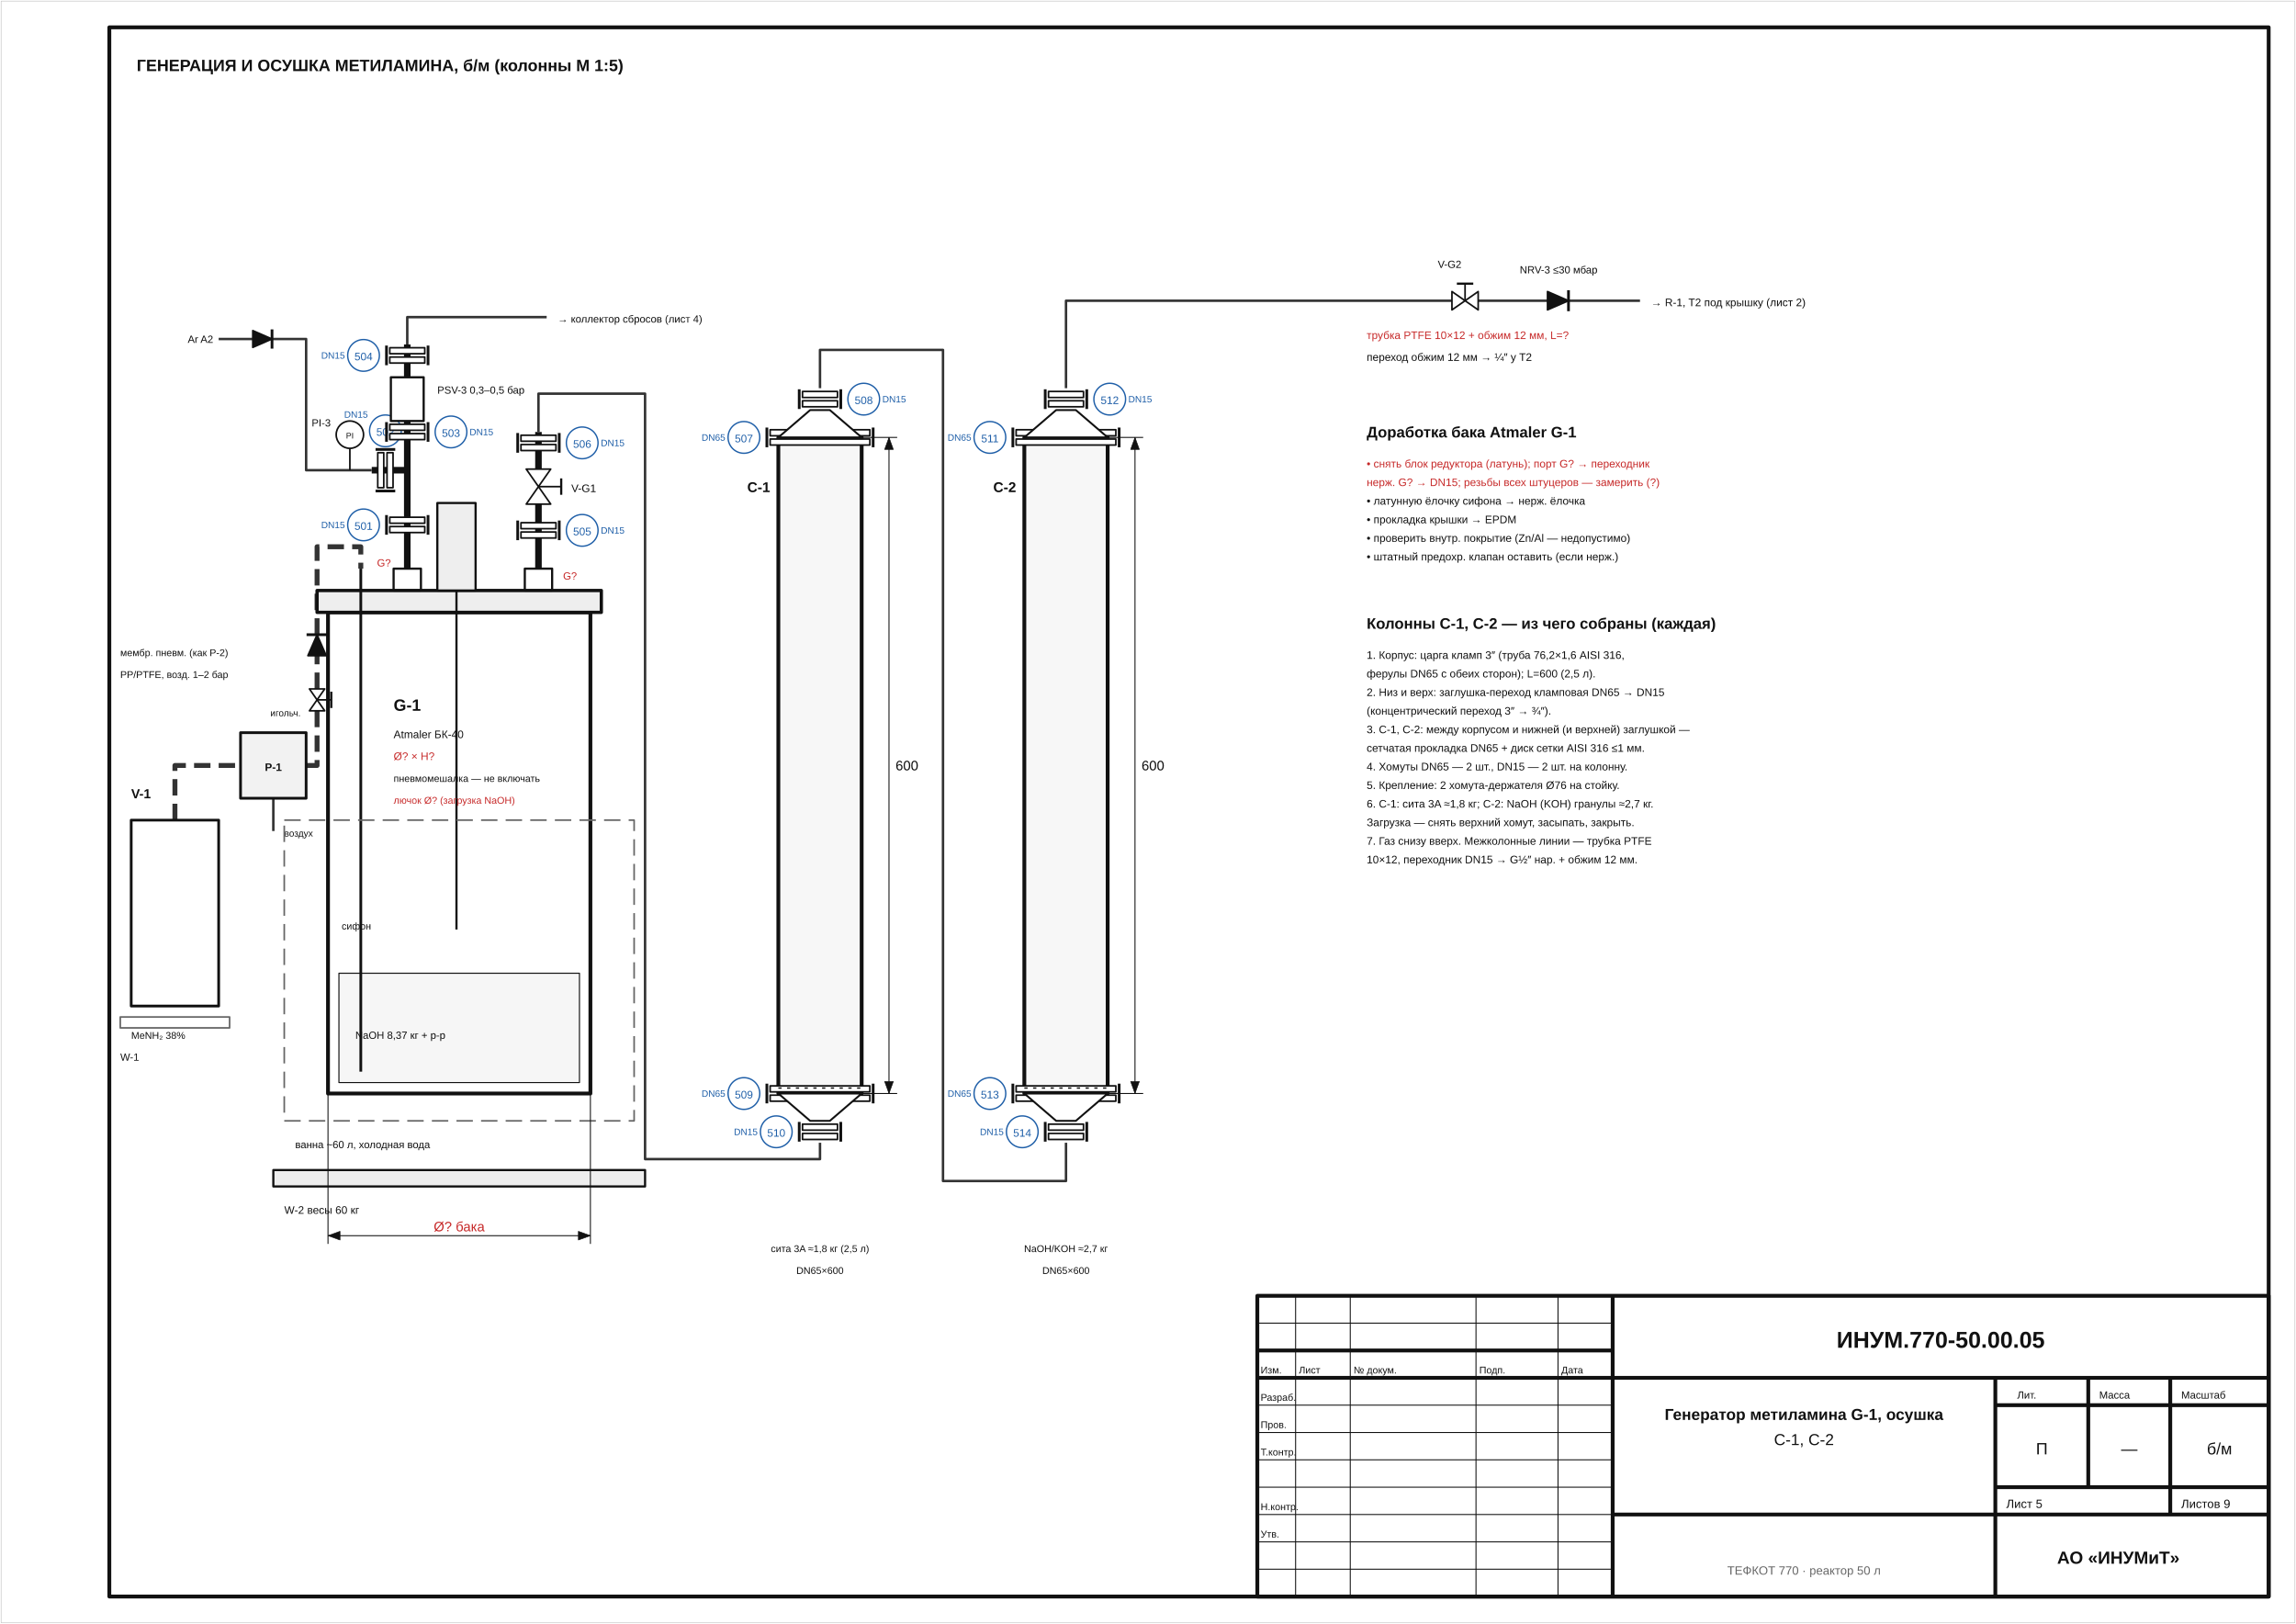
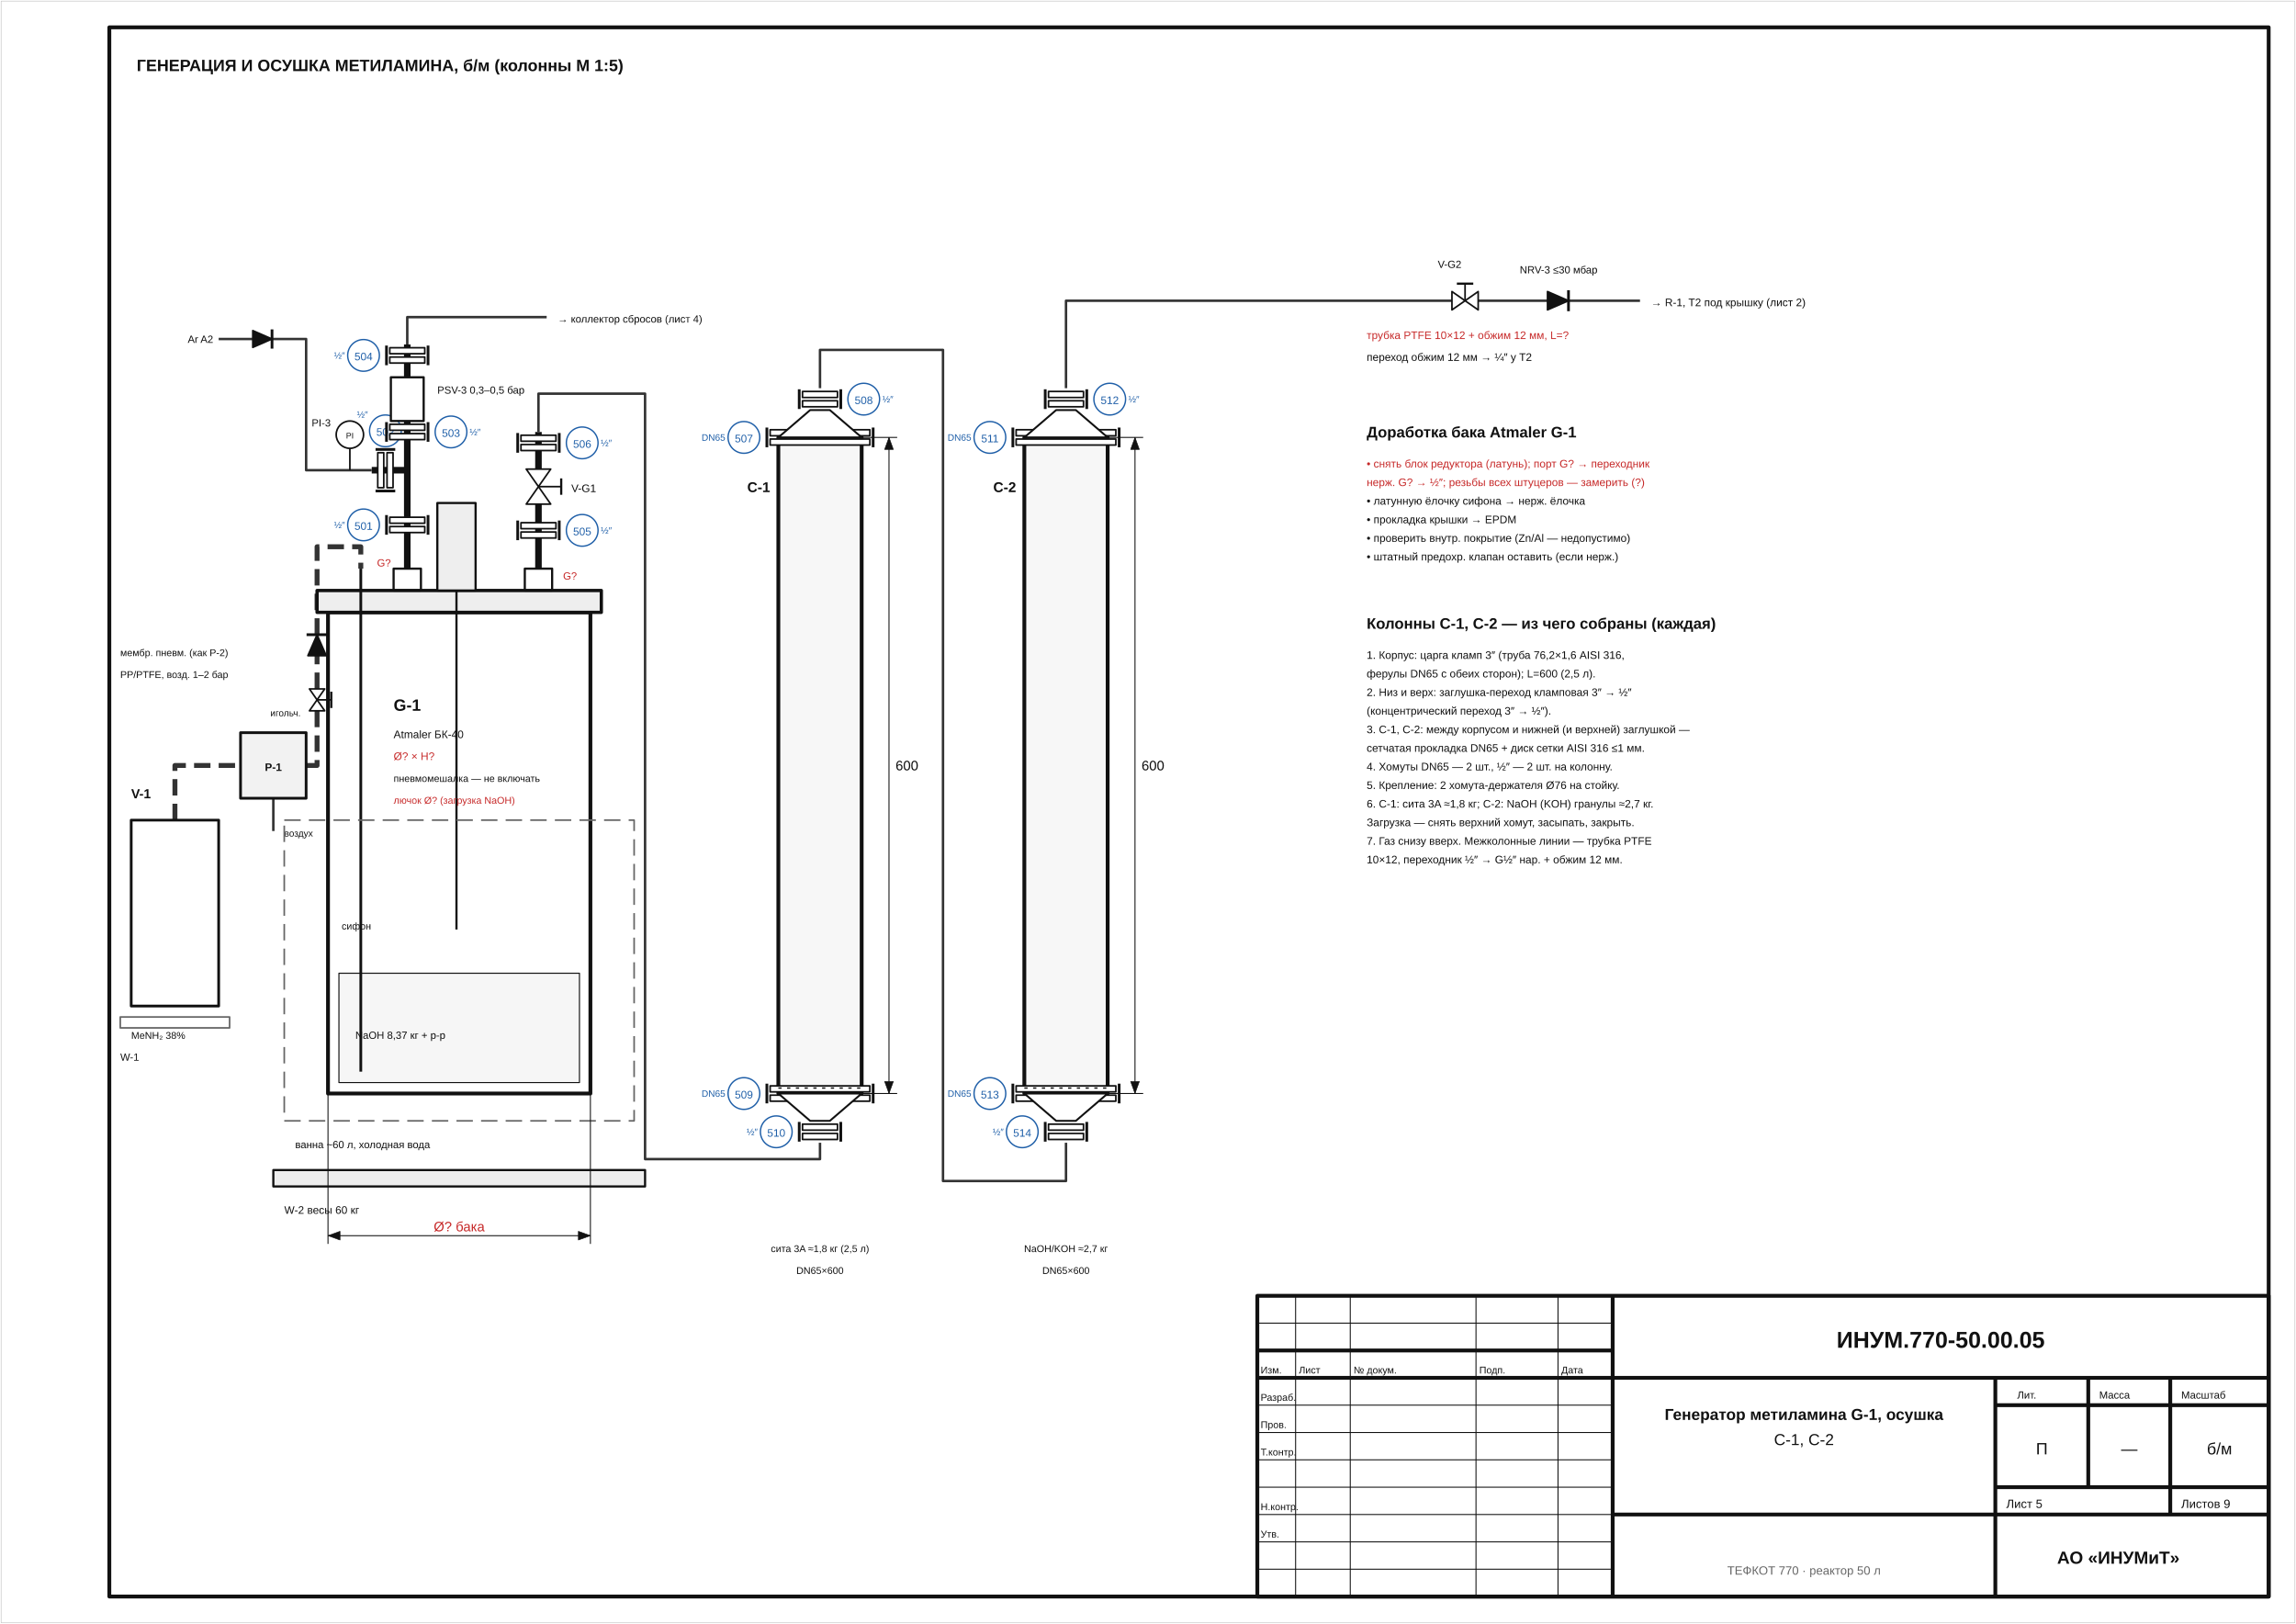
<svg xmlns="http://www.w3.org/2000/svg" viewBox="0 0 420.0 297.0" width="420.0mm" height="297.0mm" font-family="Arial, 'Liberation Sans', sans-serif">
  <rect width="100%" height="100%" fill="#fff" />
  <path d="M230.00,247.00 L295.00,247.00" fill="none" stroke="#111111" stroke-width="0.7" stroke-linejoin="round" />
  <path d="M230.00,252.00 L295.00,252.00" fill="none" stroke="#111111" stroke-width="0.7" stroke-linejoin="round" />
  <path d="M295.00,237.00 L295.00,292.00" fill="none" stroke="#111111" stroke-width="0.7" stroke-linejoin="round" />
  <path d="M295.00,252.00 L415.00,252.00" fill="none" stroke="#111111" stroke-width="0.7" stroke-linejoin="round" />
  <path d="M365.00,252.00 L365.00,292.00" fill="none" stroke="#111111" stroke-width="0.7" stroke-linejoin="round" />
  <path d="M295.00,277.00 L415.00,277.00" fill="none" stroke="#111111" stroke-width="0.7" stroke-linejoin="round" />
  <path d="M365.00,257.00 L415.00,257.00" fill="none" stroke="#111111" stroke-width="0.7" stroke-linejoin="round" />
  <path d="M365.00,272.00 L415.00,272.00" fill="none" stroke="#111111" stroke-width="0.7" stroke-linejoin="round" />
  <path d="M382.00,252.00 L382.00,272.00" fill="none" stroke="#111111" stroke-width="0.7" stroke-linejoin="round" />
  <path d="M397.00,252.00 L397.00,272.00" fill="none" stroke="#111111" stroke-width="0.7" stroke-linejoin="round" />
  <path d="M397.00,272.00 L397.00,277.00" fill="none" stroke="#111111" stroke-width="0.7" stroke-linejoin="round" />
  <path d="M32.00,150.00 L32.00,140.00 L44.00,140.00" fill="none" stroke="#333333" stroke-width="0.9" stroke-dasharray="3 1.5" stroke-linejoin="round" />
  <path d="M50.00,146.00 L50.00,152.00" fill="none" stroke="#333333" stroke-width="0.45" stroke-linejoin="round" />
  <path d="M56.00,140.00 L58.00,140.00 L58.00,130.00" fill="none" stroke="#333333" stroke-width="0.9" stroke-dasharray="3 1.5" stroke-linejoin="round" />
  <path d="M58.00,126.00 L58.00,119.92" fill="none" stroke="#333333" stroke-width="0.9" stroke-dasharray="3 1.5" stroke-linejoin="round" />
  <path d="M58.00,116.08 L58.00,100.00 L66.00,100.00 L66.00,104.00" fill="none" stroke="#333333" stroke-width="0.9" stroke-dasharray="3 1.5" stroke-linejoin="round" />
  <path d="M74.50,104.00 L74.50,69.00" fill="none" stroke="#111111" stroke-width="1.2" stroke-linejoin="round" />
  <path d="M74.50,86.00 L68.00,86.00" fill="none" stroke="#111111" stroke-width="1.2" stroke-linejoin="round" />
  <path d="M74.50,69.00 L74.50,63.00" fill="none" stroke="#111111" stroke-width="1.2" stroke-linejoin="round" />
  <path d="M74.50,63.00 L74.50,58.00 L100.00,58.00" fill="none" stroke="#333333" stroke-width="0.45" stroke-linejoin="round" />
  <path d="M68.00,86.00 L56.00,86.00 L56.00,62.00 L49.76,62.00" fill="none" stroke="#333333" stroke-width="0.45" stroke-linejoin="round" />
  <path d="M46.24,62.00 L40.00,62.00" fill="none" stroke="#333333" stroke-width="0.45" stroke-linejoin="round" />
  <path d="M98.50,104.00 L98.50,92.20" fill="none" stroke="#111111" stroke-width="1.2" stroke-linejoin="round" />
  <path d="M98.50,85.80 L98.50,79.00" fill="none" stroke="#111111" stroke-width="1.2" stroke-linejoin="round" />
  <path d="M98.50,79.00 L98.50,72.00 L118.00,72.00 L118.00,212.00 L150.00,212.00 L150.00,209.00" fill="none" stroke="#333333" stroke-width="0.45" stroke-linejoin="round" />
  <path d="M150.00,71.00 L150.00,64.00 L172.50,64.00 L172.50,216.00 L195.00,216.00 L195.00,209.00" fill="none" stroke="#333333" stroke-width="0.45" stroke-linejoin="round" />
  <path d="M195.00,71.00 L195.00,55.00 L265.60,55.00" fill="none" stroke="#333333" stroke-width="0.45" stroke-linejoin="round" />
  <path d="M270.40,55.00 L283.08,55.00" fill="none" stroke="#333333" stroke-width="0.45" stroke-linejoin="round" />
  <path d="M286.92,55.00 L300.00,55.00" fill="none" stroke="#333333" stroke-width="0.45" stroke-linejoin="round" />
  <path d="M0.20,0.20 L419.80,0.20 L419.80,296.80 L0.20,296.80 Z" fill="none" stroke="#bbbbbb" stroke-width="0.1" stroke-linejoin="round" />
  <path d="M20.00,5.00 L415.00,5.00 L415.00,292.00 L20.00,292.00 Z" fill="none" stroke="#111111" stroke-width="0.7" stroke-linejoin="round" />
  <path d="M230.00,237.00 L415.00,237.00 L415.00,292.00 L230.00,292.00 Z" fill="none" stroke="#111111" stroke-width="0.7" stroke-linejoin="round" />
  <path d="M230.00,242.00 L295.00,242.00" fill="none" stroke="#111111" stroke-width="0.18" stroke-linejoin="round" />
  <path d="M230.00,257.00 L295.00,257.00" fill="none" stroke="#111111" stroke-width="0.18" stroke-linejoin="round" />
  <path d="M230.00,262.00 L295.00,262.00" fill="none" stroke="#111111" stroke-width="0.18" stroke-linejoin="round" />
  <path d="M230.00,267.00 L295.00,267.00" fill="none" stroke="#111111" stroke-width="0.18" stroke-linejoin="round" />
  <path d="M230.00,272.00 L295.00,272.00" fill="none" stroke="#111111" stroke-width="0.18" stroke-linejoin="round" />
  <path d="M230.00,277.00 L295.00,277.00" fill="none" stroke="#111111" stroke-width="0.18" stroke-linejoin="round" />
  <path d="M230.00,282.00 L295.00,282.00" fill="none" stroke="#111111" stroke-width="0.18" stroke-linejoin="round" />
  <path d="M230.00,287.00 L295.00,287.00" fill="none" stroke="#111111" stroke-width="0.18" stroke-linejoin="round" />
  <path d="M237.00,237.00 L237.00,292.00" fill="none" stroke="#111111" stroke-width="0.18" stroke-linejoin="round" />
  <path d="M247.00,237.00 L247.00,292.00" fill="none" stroke="#111111" stroke-width="0.18" stroke-linejoin="round" />
  <path d="M270.00,237.00 L270.00,292.00" fill="none" stroke="#111111" stroke-width="0.18" stroke-linejoin="round" />
  <path d="M285.00,237.00 L285.00,292.00" fill="none" stroke="#111111" stroke-width="0.18" stroke-linejoin="round" />
  <text x="230.60" y="251.20" font-size="1.8" text-anchor="start" fill="#111111">Изм.</text>
  <text x="237.60" y="251.20" font-size="1.8" text-anchor="start" fill="#111111">Лист</text>
  <text x="247.60" y="251.20" font-size="1.8" text-anchor="start" fill="#111111">№ докум.</text>
  <text x="270.60" y="251.20" font-size="1.8" text-anchor="start" fill="#111111">Подп.</text>
  <text x="285.60" y="251.20" font-size="1.8" text-anchor="start" fill="#111111">Дата</text>
  <text x="230.60" y="256.20" font-size="1.8" text-anchor="start" fill="#111111">Разраб.</text>
  <text x="230.60" y="261.20" font-size="1.8" text-anchor="start" fill="#111111">Пров.</text>
  <text x="230.60" y="266.20" font-size="1.8" text-anchor="start" fill="#111111">Т.контр.</text>
  <text x="230.60" y="276.20" font-size="1.8" text-anchor="start" fill="#111111">Н.контр.</text>
  <text x="230.60" y="281.20" font-size="1.8" text-anchor="start" fill="#111111">Утв.</text>
  <text x="248.60" y="256.20" font-size="1.8" text-anchor="start" fill="#111111" />
  <text x="355.00" y="246.50" font-size="4.2" text-anchor="middle" fill="#111111" font-weight="bold">ИНУМ.770-50.00.05</text>
  <text x="330.00" y="259.70" font-size="2.9" text-anchor="middle" fill="#111111" font-weight="bold">Генератор метиламина G-1, осушка</text>
  <text x="330.00" y="264.30" font-size="2.9" text-anchor="middle" fill="#111111">C-1, C-2</text>
  <text x="369.00" y="255.80" font-size="1.9" text-anchor="start" fill="#111111">Лит.</text>
  <text x="384.00" y="255.80" font-size="1.9" text-anchor="start" fill="#111111">Масса</text>
  <text x="399.00" y="255.80" font-size="1.9" text-anchor="start" fill="#111111">Масштаб</text>
  <text x="373.50" y="266.00" font-size="3" text-anchor="middle" fill="#111111">П</text>
  <text x="389.50" y="266.00" font-size="3" text-anchor="middle" fill="#111111">—</text>
  <text x="406.00" y="266.00" font-size="3" text-anchor="middle" fill="#111111">б/м</text>
  <text x="367.00" y="275.80" font-size="2.2" text-anchor="start" fill="#111111">Лист 5</text>
  <text x="399.00" y="275.80" font-size="2.2" text-anchor="start" fill="#111111">Листов 9</text>
  <text x="387.50" y="286.00" font-size="3.2" text-anchor="middle" fill="#111111" font-weight="bold">АО «ИНУМиТ»</text>
  <text x="330.00" y="288.00" font-size="2.2" text-anchor="middle" fill="#666666">ТЕФКОТ 770 · реактор 50 л</text>
  <text x="25.00" y="13.00" font-size="3.0" text-anchor="start" fill="#111111" font-weight="bold">ГЕНЕРАЦИЯ И ОСУШКА МЕТИЛАМИНА, б/м (колонны М 1:5)</text>
  <path d="M24.00,150.00 L40.00,150.00 L40.00,184.00 L24.00,184.00 Z" fill="#ffffff" stroke="#111111" stroke-width="0.5" stroke-linejoin="round" />
  <text x="24.00" y="146.00" font-size="2.4" text-anchor="start" fill="#111111" font-weight="bold">V-1</text>
  <text x="24.00" y="190.00" font-size="1.8" text-anchor="start" fill="#111111">MeNH₂ 38%</text>
  <path d="M22.00,186.00 L42.00,186.00 L42.00,188.00 L22.00,188.00 Z" fill="none" stroke="#666666" stroke-width="0.3" stroke-linejoin="round" />
  <text x="22.00" y="194.00" font-size="1.9" text-anchor="start" fill="#111111">W-1</text>
  <path d="M44.00,134.00 L56.00,134.00 L56.00,146.00 L44.00,146.00 Z" fill="#f2f2f2" stroke="#111111" stroke-width="0.5" stroke-linejoin="round" />
  <text x="50.00" y="141.00" font-size="2.0" text-anchor="middle" fill="#111111" font-weight="bold">P-1</text>
  <text x="22.00" y="120.00" font-size="1.8" text-anchor="start" fill="#111111">мембр. пневм. (как P-2)</text>
  <text x="22.00" y="124.00" font-size="1.8" text-anchor="start" fill="#111111">PP/PTFE, возд. 1–2 бар</text>
  <text x="52.00" y="153.00" font-size="1.7" text-anchor="start" fill="#111111">воздух</text>
  <path d="M56.60,126.00 L59.40,130.00 L56.60,130.00 L59.40,126.00 Z" fill="#ffffff" stroke="#111111" stroke-width="0.3" stroke-linejoin="round" />
  <path d="M58.00,128.00 L60.60,128.00" fill="none" stroke="#111111" stroke-width="0.3" stroke-linejoin="round" />
  <path d="M60.60,126.50 L60.60,129.50" fill="none" stroke="#111111" stroke-width="0.4" stroke-linejoin="round" />
  <text x="55.00" y="131.00" font-size="1.7" text-anchor="end" fill="#111111">игольч.</text>
  <path d="M58.00,116.08 L59.68,119.92 L56.32,119.92 Z" fill="#111111" stroke="#111111" stroke-width="0.3" stroke-linejoin="round" />
  <path d="M59.92,116.08 L56.08,116.08" fill="none" stroke="#111111" stroke-width="0.5" stroke-linejoin="round" />
  <path d="M60.00,112.00 L108.00,112.00 L108.00,200.00 L60.00,200.00 Z" fill="none" stroke="#111111" stroke-width="0.7" stroke-linejoin="round" />
  <path d="M58.00,108.00 L110.00,108.00 L110.00,112.00 L58.00,112.00 Z" fill="#eeeeee" stroke="#111111" stroke-width="0.6" stroke-linejoin="round" />
  <path d="M62.00,178.00 L106.00,178.00 L106.00,198.00 L62.00,198.00 Z" fill="#f6f6f6" stroke="#111111" stroke-width="0.2" stroke-linejoin="round" />
  <text x="65.00" y="190.00" font-size="1.9" text-anchor="start" fill="#111111">NaOH 8,37 кг + р-р</text>
  <path d="M66.00,104.00 L66.00,196.00" fill="none" stroke="#111111" stroke-width="0.5" stroke-linejoin="round" />
  <text x="62.50" y="170.00" font-size="1.8" text-anchor="start" fill="#111111">сифон</text>
  <text x="72.00" y="130.00" font-size="3" text-anchor="start" fill="#111111" font-weight="bold">G-1</text>
  <text x="72.00" y="135.00" font-size="2.0" text-anchor="start" fill="#111111">Atmaler БК-40</text>
  <text x="72.00" y="139.00" font-size="2.0" text-anchor="start" fill="#c62828">Ø? × H?</text>
  <path d="M80.00,92.00 L87.00,92.00 L87.00,108.00 L80.00,108.00 Z" fill="#eeeeee" stroke="#111111" stroke-width="0.4" stroke-linejoin="round" />
  <path d="M83.50,108.00 L83.50,170.00" fill="none" stroke="#111111" stroke-width="0.4" stroke-linejoin="round" />
  <text x="72.00" y="143.00" font-size="1.8" text-anchor="start" fill="#111111">пневмомешалка — не включать</text>
  <path d="M72.00,104.00 L77.00,104.00 L77.00,108.00 L72.00,108.00 Z" fill="none" stroke="#111111" stroke-width="0.4" stroke-linejoin="round" />
  <text x="71.50" y="103.60" font-size="1.9" text-anchor="end" fill="#c62828">G?</text>
  <path d="M71.30,94.60 L77.70,94.60 L77.70,95.70 L71.30,95.70 Z" fill="#ffffff" stroke="#111111" stroke-width="0.3" stroke-linejoin="round" />
  <path d="M71.30,96.30 L77.70,96.30 L77.70,97.40 L71.30,97.40 Z" fill="#ffffff" stroke="#111111" stroke-width="0.3" stroke-linejoin="round" />
  <path d="M70.70,94.20 L70.70,97.80" fill="none" stroke="#111111" stroke-width="0.5" stroke-linejoin="round" />
  <path d="M78.30,94.20 L78.30,97.80" fill="none" stroke="#111111" stroke-width="0.5" stroke-linejoin="round" />
  <circle cx="66.50" cy="96.00" r="2.90" fill="#ffffff" stroke="#1f5fa8" stroke-width="0.25" />
  <text x="66.50" y="96.90" font-size="2.0" text-anchor="middle" fill="#1f5fa8">501</text>
  <path d="M69.10,82.80 L70.20,82.80 L70.20,89.20 L69.10,89.20 Z" fill="#ffffff" stroke="#111111" stroke-width="0.3" stroke-linejoin="round" />
  <path d="M70.80,82.80 L71.90,82.80 L71.90,89.20 L70.80,89.20 Z" fill="#ffffff" stroke="#111111" stroke-width="0.3" stroke-linejoin="round" />
  <path d="M68.70,82.20 L72.30,82.20" fill="none" stroke="#111111" stroke-width="0.5" stroke-linejoin="round" />
  <path d="M68.70,89.80 L72.30,89.80" fill="none" stroke="#111111" stroke-width="0.5" stroke-linejoin="round" />
  <circle cx="70.50" cy="78.80" r="2.90" fill="#ffffff" stroke="#1f5fa8" stroke-width="0.25" />
  <text x="70.50" y="79.70" font-size="2.0" text-anchor="middle" fill="#1f5fa8">502</text>
  <path d="M64.00,86.00 L64.00,82.00" fill="none" stroke="#111111" stroke-width="0.3" stroke-linejoin="round" />
  <circle cx="64.00" cy="79.50" r="2.50" fill="#ffffff" stroke="#111111" stroke-width="0.3" />
  <text x="64.00" y="80.20" font-size="1.5" text-anchor="middle" fill="#111111">PI</text>
  <text x="60.50" y="78.00" font-size="1.9" text-anchor="end" fill="#111111">PI-3</text>
  <path d="M71.30,77.60 L77.70,77.60 L77.70,78.70 L71.30,78.70 Z" fill="#ffffff" stroke="#111111" stroke-width="0.3" stroke-linejoin="round" />
  <path d="M71.30,79.30 L77.70,79.30 L77.70,80.40 L71.30,80.40 Z" fill="#ffffff" stroke="#111111" stroke-width="0.3" stroke-linejoin="round" />
  <path d="M70.70,77.20 L70.70,80.80" fill="none" stroke="#111111" stroke-width="0.5" stroke-linejoin="round" />
  <path d="M78.30,77.20 L78.30,80.80" fill="none" stroke="#111111" stroke-width="0.5" stroke-linejoin="round" />
  <circle cx="82.50" cy="79.00" r="2.90" fill="#ffffff" stroke="#1f5fa8" stroke-width="0.25" />
  <text x="82.50" y="79.90" font-size="2.0" text-anchor="middle" fill="#1f5fa8">503</text>
  <path d="M71.50,69.00 L77.50,69.00 L77.50,77.00 L71.50,77.00 Z" fill="#ffffff" stroke="#111111" stroke-width="0.4" stroke-linejoin="round" />
  <text x="80.00" y="72.00" font-size="1.9" text-anchor="start" fill="#111111">PSV-3 0,3–0,5 бар</text>
  <path d="M71.30,63.60 L77.70,63.60 L77.70,64.70 L71.30,64.70 Z" fill="#ffffff" stroke="#111111" stroke-width="0.3" stroke-linejoin="round" />
  <path d="M71.30,65.30 L77.70,65.30 L77.70,66.40 L71.30,66.40 Z" fill="#ffffff" stroke="#111111" stroke-width="0.3" stroke-linejoin="round" />
  <path d="M70.70,63.20 L70.70,66.80" fill="none" stroke="#111111" stroke-width="0.5" stroke-linejoin="round" />
  <path d="M78.30,63.20 L78.30,66.80" fill="none" stroke="#111111" stroke-width="0.5" stroke-linejoin="round" />
  <circle cx="66.50" cy="65.00" r="2.90" fill="#ffffff" stroke="#1f5fa8" stroke-width="0.25" />
  <text x="66.50" y="65.90" font-size="2.0" text-anchor="middle" fill="#1f5fa8">504</text>
  <text x="102.00" y="59.00" font-size="1.9" text-anchor="start" fill="#111111">→ коллектор сбросов (лист 4)</text>
  <text x="39.00" y="62.70" font-size="1.9" text-anchor="end" fill="#111111">Ar A2</text>
  <path d="M49.76,62.00 L46.24,63.54 L46.24,60.46 Z" fill="#111111" stroke="#111111" stroke-width="0.3" stroke-linejoin="round" />
  <path d="M49.76,63.76 L49.76,60.24" fill="none" stroke="#111111" stroke-width="0.5" stroke-linejoin="round" />
  <path d="M96.00,104.00 L101.00,104.00 L101.00,108.00 L96.00,108.00 Z" fill="none" stroke="#111111" stroke-width="0.4" stroke-linejoin="round" />
  <text x="103.00" y="106.00" font-size="1.9" text-anchor="start" fill="#c62828">G?</text>
  <path d="M95.30,95.60 L101.70,95.60 L101.70,96.70 L95.30,96.70 Z" fill="#ffffff" stroke="#111111" stroke-width="0.3" stroke-linejoin="round" />
  <path d="M95.30,97.30 L101.70,97.30 L101.70,98.40 L95.30,98.40 Z" fill="#ffffff" stroke="#111111" stroke-width="0.3" stroke-linejoin="round" />
  <path d="M94.70,95.20 L94.70,98.80" fill="none" stroke="#111111" stroke-width="0.5" stroke-linejoin="round" />
  <path d="M102.30,95.20 L102.30,98.80" fill="none" stroke="#111111" stroke-width="0.5" stroke-linejoin="round" />
  <circle cx="106.50" cy="97.00" r="2.90" fill="#ffffff" stroke="#1f5fa8" stroke-width="0.25" />
  <text x="106.50" y="97.90" font-size="2.0" text-anchor="middle" fill="#1f5fa8">505</text>
  <path d="M96.26,85.80 L100.74,92.20 L96.26,92.20 L100.74,85.80 Z" fill="#ffffff" stroke="#111111" stroke-width="0.3" stroke-linejoin="round" />
  <path d="M98.50,89.00 L102.66,89.00" fill="none" stroke="#111111" stroke-width="0.3" stroke-linejoin="round" />
  <path d="M102.66,87.50 L102.66,90.50" fill="none" stroke="#111111" stroke-width="0.4" stroke-linejoin="round" />
  <text x="104.50" y="90.00" font-size="2.0" text-anchor="start" fill="#111111">V-G1</text>
  <path d="M95.30,79.60 L101.70,79.60 L101.70,80.70 L95.30,80.70 Z" fill="#ffffff" stroke="#111111" stroke-width="0.3" stroke-linejoin="round" />
  <path d="M95.30,81.30 L101.70,81.30 L101.70,82.40 L95.30,82.40 Z" fill="#ffffff" stroke="#111111" stroke-width="0.3" stroke-linejoin="round" />
  <path d="M94.70,79.20 L94.70,82.80" fill="none" stroke="#111111" stroke-width="0.5" stroke-linejoin="round" />
  <path d="M102.30,79.20 L102.30,82.80" fill="none" stroke="#111111" stroke-width="0.5" stroke-linejoin="round" />
  <circle cx="106.50" cy="81.00" r="2.90" fill="#ffffff" stroke="#1f5fa8" stroke-width="0.25" />
  <text x="106.50" y="81.90" font-size="2.0" text-anchor="middle" fill="#1f5fa8">506</text>
  <text x="72.00" y="147.00" font-size="1.8" text-anchor="start" fill="#c62828">лючок Ø? (загрузка NaOH)</text>
  <path d="M52.00,150.00 L116.00,150.00 L116.00,205.00 L52.00,205.00 Z" fill="none" stroke="#666666" stroke-width="0.3" stroke-dasharray="3 1.5" stroke-linejoin="round" />
  <text x="54.00" y="210.00" font-size="1.9" text-anchor="start" fill="#111111">ванна ~60 л, холодная вода</text>
  <path d="M50.00,214.00 L118.00,214.00 L118.00,217.00 L50.00,217.00 Z" fill="#eeeeee" stroke="#111111" stroke-width="0.4" stroke-linejoin="round" />
  <text x="52.00" y="222.00" font-size="2.0" text-anchor="start" fill="#111111">W-2 весы 60 кг</text>
  <path d="M60.00,200.00 L60.00,227.50" fill="none" stroke="#111111" stroke-width="0.18" stroke-linejoin="round" />
  <path d="M108.00,200.00 L108.00,227.50" fill="none" stroke="#111111" stroke-width="0.18" stroke-linejoin="round" />
  <path d="M60.00,226.00 L108.00,226.00" fill="none" stroke="#111111" stroke-width="0.18" stroke-linejoin="round" />
  <path d="M60.00,226.00 L62.20,225.20 L62.20,226.80 Z" fill="#111111" stroke="#111111" stroke-width="0.1" stroke-linejoin="round" />
  <path d="M108.00,226.00 L105.80,226.80 L105.80,225.20 Z" fill="#111111" stroke="#111111" stroke-width="0.1" stroke-linejoin="round" />
  <text x="84.00" y="225.20" font-size="2.5" text-anchor="middle" fill="#c62828">Ø? бака</text>
  <path d="M142.38,80.00 L157.62,80.00 L157.62,200.00 L142.38,200.00 Z" fill="#f7f7f7" stroke="#111111" stroke-width="0.7" stroke-linejoin="round" />
  <text x="140.88" y="90.00" font-size="2.6" text-anchor="end" fill="#111111" font-weight="bold">C-1</text>
  <text x="150.00" y="229.00" font-size="1.8" text-anchor="middle" fill="#111111">сита 3A ≈1,8 кг (2,5 л)</text>
  <text x="150.00" y="233.00" font-size="1.8" text-anchor="middle" fill="#111111">DN65×600</text>
  <path d="M140.88,78.60 L159.12,78.60 L159.12,79.70 L140.88,79.70 Z" fill="#ffffff" stroke="#111111" stroke-width="0.3" stroke-linejoin="round" />
  <path d="M140.88,80.30 L159.12,80.30 L159.12,81.40 L140.88,81.40 Z" fill="#ffffff" stroke="#111111" stroke-width="0.3" stroke-linejoin="round" />
  <path d="M140.28,78.20 L140.28,81.80" fill="none" stroke="#111111" stroke-width="0.5" stroke-linejoin="round" />
  <path d="M159.72,78.20 L159.72,81.80" fill="none" stroke="#111111" stroke-width="0.5" stroke-linejoin="round" />
  <circle cx="136.08" cy="80.00" r="2.90" fill="#ffffff" stroke="#1f5fa8" stroke-width="0.25" />
  <text x="136.08" y="80.90" font-size="2.0" text-anchor="middle" fill="#1f5fa8">507</text>
  <path d="M142.38,80.00 L157.62,80.00 L151.80,75.00 L148.20,75.00 Z" fill="#ffffff" stroke="#111111" stroke-width="0.35" stroke-linejoin="round" />
  <path d="M146.80,71.60 L153.20,71.60 L153.20,72.70 L146.80,72.70 Z" fill="#ffffff" stroke="#111111" stroke-width="0.3" stroke-linejoin="round" />
  <path d="M146.80,73.30 L153.20,73.30 L153.20,74.40 L146.80,74.40 Z" fill="#ffffff" stroke="#111111" stroke-width="0.3" stroke-linejoin="round" />
  <path d="M146.20,71.20 L146.20,74.80" fill="none" stroke="#111111" stroke-width="0.5" stroke-linejoin="round" />
  <path d="M153.80,71.20 L153.80,74.80" fill="none" stroke="#111111" stroke-width="0.5" stroke-linejoin="round" />
  <circle cx="158.00" cy="73.00" r="2.90" fill="#ffffff" stroke="#1f5fa8" stroke-width="0.25" />
  <text x="158.00" y="73.90" font-size="2.0" text-anchor="middle" fill="#1f5fa8">508</text>
  <path d="M140.88,198.60 L159.12,198.60 L159.12,199.70 L140.88,199.70 Z" fill="#ffffff" stroke="#111111" stroke-width="0.3" stroke-linejoin="round" />
  <path d="M140.88,200.30 L159.12,200.30 L159.12,201.40 L140.88,201.40 Z" fill="#ffffff" stroke="#111111" stroke-width="0.3" stroke-linejoin="round" />
  <path d="M140.28,198.20 L140.28,201.80" fill="none" stroke="#111111" stroke-width="0.5" stroke-linejoin="round" />
  <path d="M159.72,198.20 L159.72,201.80" fill="none" stroke="#111111" stroke-width="0.5" stroke-linejoin="round" />
  <circle cx="136.08" cy="200.00" r="2.90" fill="#ffffff" stroke="#1f5fa8" stroke-width="0.25" />
  <text x="136.08" y="200.90" font-size="2.0" text-anchor="middle" fill="#1f5fa8">509</text>
  <path d="M142.38,200.00 L157.62,200.00 L151.80,205.00 L148.20,205.00 Z" fill="#ffffff" stroke="#111111" stroke-width="0.35" stroke-linejoin="round" />
  <path d="M142.38,199.00 L157.62,199.00" fill="none" stroke="#111111" stroke-width="0.25" stroke-dasharray="0.6 1" stroke-linejoin="round" />
  <path d="M146.80,205.60 L153.20,205.60 L153.20,206.70 L146.80,206.70 Z" fill="#ffffff" stroke="#111111" stroke-width="0.3" stroke-linejoin="round" />
  <path d="M146.80,207.30 L153.20,207.30 L153.20,208.40 L146.80,208.40 Z" fill="#ffffff" stroke="#111111" stroke-width="0.3" stroke-linejoin="round" />
  <path d="M146.20,205.20 L146.20,208.80" fill="none" stroke="#111111" stroke-width="0.5" stroke-linejoin="round" />
  <path d="M153.80,205.20 L153.80,208.80" fill="none" stroke="#111111" stroke-width="0.5" stroke-linejoin="round" />
  <circle cx="142.00" cy="207.00" r="2.90" fill="#ffffff" stroke="#1f5fa8" stroke-width="0.25" />
  <text x="142.00" y="207.90" font-size="2.0" text-anchor="middle" fill="#1f5fa8">510</text>
  <path d="M157.62,80.00 L164.12,80.00" fill="none" stroke="#111111" stroke-width="0.18" stroke-linejoin="round" />
  <path d="M157.62,200.00 L164.12,200.00" fill="none" stroke="#111111" stroke-width="0.18" stroke-linejoin="round" />
  <path d="M162.62,80.00 L162.62,200.00" fill="none" stroke="#111111" stroke-width="0.18" stroke-linejoin="round" />
  <path d="M162.62,80.00 L163.42,82.20 L161.82,82.20 Z" fill="#111111" stroke="#111111" stroke-width="0.1" stroke-linejoin="round" />
  <path d="M162.62,200.00 L161.82,197.80 L163.42,197.80 Z" fill="#111111" stroke="#111111" stroke-width="0.1" stroke-linejoin="round" />
  <text x="163.82" y="140.88" font-size="2.5" text-anchor="start" fill="#111111">600</text>
  <path d="M187.38,80.00 L202.62,80.00 L202.62,200.00 L187.38,200.00 Z" fill="#f7f7f7" stroke="#111111" stroke-width="0.7" stroke-linejoin="round" />
  <text x="185.88" y="90.00" font-size="2.6" text-anchor="end" fill="#111111" font-weight="bold">C-2</text>
  <text x="195.00" y="229.00" font-size="1.8" text-anchor="middle" fill="#111111">NaOH/KOH ≈2,7 кг</text>
  <text x="195.00" y="233.00" font-size="1.8" text-anchor="middle" fill="#111111">DN65×600</text>
  <path d="M185.88,78.60 L204.12,78.60 L204.12,79.70 L185.88,79.70 Z" fill="#ffffff" stroke="#111111" stroke-width="0.3" stroke-linejoin="round" />
  <path d="M185.88,80.30 L204.12,80.30 L204.12,81.40 L185.88,81.40 Z" fill="#ffffff" stroke="#111111" stroke-width="0.3" stroke-linejoin="round" />
  <path d="M185.28,78.20 L185.28,81.80" fill="none" stroke="#111111" stroke-width="0.5" stroke-linejoin="round" />
  <path d="M204.72,78.20 L204.72,81.80" fill="none" stroke="#111111" stroke-width="0.5" stroke-linejoin="round" />
  <circle cx="181.08" cy="80.00" r="2.90" fill="#ffffff" stroke="#1f5fa8" stroke-width="0.25" />
  <text x="181.08" y="80.90" font-size="2.0" text-anchor="middle" fill="#1f5fa8">511</text>
  <path d="M187.38,80.00 L202.62,80.00 L196.80,75.00 L193.20,75.00 Z" fill="#ffffff" stroke="#111111" stroke-width="0.35" stroke-linejoin="round" />
  <path d="M191.80,71.60 L198.20,71.60 L198.20,72.70 L191.80,72.70 Z" fill="#ffffff" stroke="#111111" stroke-width="0.3" stroke-linejoin="round" />
  <path d="M191.80,73.30 L198.20,73.30 L198.20,74.40 L191.80,74.40 Z" fill="#ffffff" stroke="#111111" stroke-width="0.3" stroke-linejoin="round" />
  <path d="M191.20,71.20 L191.20,74.80" fill="none" stroke="#111111" stroke-width="0.5" stroke-linejoin="round" />
  <path d="M198.80,71.20 L198.80,74.80" fill="none" stroke="#111111" stroke-width="0.5" stroke-linejoin="round" />
  <circle cx="203.00" cy="73.00" r="2.90" fill="#ffffff" stroke="#1f5fa8" stroke-width="0.25" />
  <text x="203.00" y="73.90" font-size="2.0" text-anchor="middle" fill="#1f5fa8">512</text>
  <path d="M185.88,198.60 L204.12,198.60 L204.12,199.70 L185.88,199.70 Z" fill="#ffffff" stroke="#111111" stroke-width="0.3" stroke-linejoin="round" />
  <path d="M185.88,200.30 L204.12,200.30 L204.12,201.40 L185.88,201.40 Z" fill="#ffffff" stroke="#111111" stroke-width="0.3" stroke-linejoin="round" />
  <path d="M185.28,198.20 L185.28,201.80" fill="none" stroke="#111111" stroke-width="0.5" stroke-linejoin="round" />
  <path d="M204.72,198.20 L204.72,201.80" fill="none" stroke="#111111" stroke-width="0.5" stroke-linejoin="round" />
  <circle cx="181.08" cy="200.00" r="2.90" fill="#ffffff" stroke="#1f5fa8" stroke-width="0.25" />
  <text x="181.08" y="200.90" font-size="2.0" text-anchor="middle" fill="#1f5fa8">513</text>
  <path d="M187.38,200.00 L202.62,200.00 L196.80,205.00 L193.20,205.00 Z" fill="#ffffff" stroke="#111111" stroke-width="0.35" stroke-linejoin="round" />
  <path d="M187.38,199.00 L202.62,199.00" fill="none" stroke="#111111" stroke-width="0.25" stroke-dasharray="0.6 1" stroke-linejoin="round" />
  <path d="M191.80,205.60 L198.20,205.60 L198.20,206.70 L191.80,206.70 Z" fill="#ffffff" stroke="#111111" stroke-width="0.3" stroke-linejoin="round" />
  <path d="M191.80,207.30 L198.20,207.30 L198.20,208.40 L191.80,208.40 Z" fill="#ffffff" stroke="#111111" stroke-width="0.3" stroke-linejoin="round" />
  <path d="M191.20,205.20 L191.20,208.80" fill="none" stroke="#111111" stroke-width="0.5" stroke-linejoin="round" />
  <path d="M198.80,205.20 L198.80,208.80" fill="none" stroke="#111111" stroke-width="0.5" stroke-linejoin="round" />
  <circle cx="187.00" cy="207.00" r="2.90" fill="#ffffff" stroke="#1f5fa8" stroke-width="0.25" />
  <text x="187.00" y="207.90" font-size="2.0" text-anchor="middle" fill="#1f5fa8">514</text>
  <path d="M202.62,80.00 L209.12,80.00" fill="none" stroke="#111111" stroke-width="0.18" stroke-linejoin="round" />
  <path d="M202.62,200.00 L209.12,200.00" fill="none" stroke="#111111" stroke-width="0.18" stroke-linejoin="round" />
  <path d="M207.62,80.00 L207.62,200.00" fill="none" stroke="#111111" stroke-width="0.18" stroke-linejoin="round" />
  <path d="M207.62,80.00 L208.42,82.20 L206.82,82.20 Z" fill="#111111" stroke="#111111" stroke-width="0.1" stroke-linejoin="round" />
  <path d="M207.62,200.00 L206.82,197.80 L208.42,197.80 Z" fill="#111111" stroke="#111111" stroke-width="0.1" stroke-linejoin="round" />
  <text x="208.82" y="140.88" font-size="2.5" text-anchor="start" fill="#111111">600</text>
  <path d="M265.60,53.32 L270.40,56.68 L270.40,53.32 L265.60,56.68 Z" fill="#ffffff" stroke="#111111" stroke-width="0.3" stroke-linejoin="round" />
  <path d="M268.00,55.00 L268.00,51.88" fill="none" stroke="#111111" stroke-width="0.3" stroke-linejoin="round" />
  <path d="M266.50,51.88 L269.50,51.88" fill="none" stroke="#111111" stroke-width="0.4" stroke-linejoin="round" />
  <text x="263.00" y="49.00" font-size="1.9" text-anchor="start" fill="#111111">V-G2</text>
  <path d="M286.92,55.00 L283.08,56.68 L283.08,53.32 Z" fill="#111111" stroke="#111111" stroke-width="0.3" stroke-linejoin="round" />
  <path d="M286.92,56.92 L286.92,53.08" fill="none" stroke="#111111" stroke-width="0.5" stroke-linejoin="round" />
  <text x="278.00" y="50.00" font-size="1.9" text-anchor="start" fill="#111111">NRV-3 ≤30 мбар</text>
  <text x="302.00" y="56.00" font-size="2.0" text-anchor="start" fill="#111111">→ R-1, T2 под крышку (лист 2)</text>
  <text x="250.00" y="62.00" font-size="2.0" text-anchor="start" fill="#c62828">трубка PTFE 10×12 + обжим 12 мм, L=?</text>
  <text x="250.00" y="66.00" font-size="2.0" text-anchor="start" fill="#111111">переход обжим 12 мм → ¼″ у T2</text>
  <text x="250.00" y="80.00" font-size="2.8" text-anchor="start" fill="#111111" font-weight="bold">Доработка бака Atmaler G-1</text>
  <text x="250.00" y="85.50" font-size="2.0" text-anchor="start" fill="#c62828">• снять блок редуктора (латунь); порт G? → переходник</text>
-   <text x="250.00" y="88.90" font-size="2.0" text-anchor="start" fill="#c62828">  нерж. G? → DN15; резьбы всех штуцеров — замерить (?)</text>
+   <text x="250.00" y="88.90" font-size="2.0" text-anchor="start" fill="#c62828">  нерж. G? → ½″; резьбы всех штуцеров — замерить (?)</text>
  <text x="250.00" y="92.30" font-size="2.0" text-anchor="start" fill="#111111">• латунную ёлочку сифона → нерж. ёлочка</text>
  <text x="250.00" y="95.70" font-size="2.0" text-anchor="start" fill="#111111">• прокладка крышки → EPDM</text>
  <text x="250.00" y="99.10" font-size="2.0" text-anchor="start" fill="#111111">• проверить внутр. покрытие (Zn/Al — недопустимо)</text>
  <text x="250.00" y="102.50" font-size="2.0" text-anchor="start" fill="#111111">• штатный предохр. клапан оставить (если нерж.)</text>
  <text x="250.00" y="115.00" font-size="2.8" text-anchor="start" fill="#111111" font-weight="bold">Колонны C-1, C-2 — из чего собраны (каждая)</text>
  <text x="250.00" y="120.50" font-size="2.0" text-anchor="start" fill="#111111">1. Корпус: царга кламп 3″ (труба 76,2×1,6 AISI 316,</text>
  <text x="250.00" y="123.90" font-size="2.0" text-anchor="start" fill="#111111">   ферулы DN65 с обеих сторон); L=600 (2,5 л).</text>
-   <text x="250.00" y="127.30" font-size="2.0" text-anchor="start" fill="#111111">2. Низ и верх: заглушка-переход кламповая DN65 → DN15</text>
-   <text x="250.00" y="130.70" font-size="2.0" text-anchor="start" fill="#111111">   (концентрический переход 3″ → ¾″).</text>
+   <text x="250.00" y="127.30" font-size="2.0" text-anchor="start" fill="#111111">2. Низ и верх: заглушка-переход кламповая 3″ → ½″</text>
+   <text x="250.00" y="130.70" font-size="2.0" text-anchor="start" fill="#111111">   (концентрический переход 3″ → ½″).</text>
  <text x="250.00" y="134.10" font-size="2.0" text-anchor="start" fill="#111111">3. C-1, C-2: между корпусом и нижней (и верхней) заглушкой —</text>
  <text x="250.00" y="137.50" font-size="2.0" text-anchor="start" fill="#111111">   сетчатая прокладка DN65 + диск сетки AISI 316 ≤1 мм.</text>
-   <text x="250.00" y="140.90" font-size="2.0" text-anchor="start" fill="#111111">4. Хомуты DN65 — 2 шт., DN15 — 2 шт. на колонну.</text>
+   <text x="250.00" y="140.90" font-size="2.0" text-anchor="start" fill="#111111">4. Хомуты DN65 — 2 шт., ½″ — 2 шт. на колонну.</text>
  <text x="250.00" y="144.30" font-size="2.0" text-anchor="start" fill="#111111">5. Крепление: 2 хомута-держателя Ø76 на стойку.</text>
  <text x="250.00" y="147.70" font-size="2.0" text-anchor="start" fill="#111111">6. C-1: сита 3A ≈1,8 кг; C-2: NaOH (KOH) гранулы ≈2,7 кг.</text>
  <text x="250.00" y="151.10" font-size="2.0" text-anchor="start" fill="#111111">   Загрузка — снять верхний хомут, засыпать, закрыть.</text>
  <text x="250.00" y="154.50" font-size="2.0" text-anchor="start" fill="#111111">7. Газ снизу вверх. Межколонные линии — трубка PTFE</text>
-   <text x="250.00" y="157.90" font-size="2.0" text-anchor="start" fill="#111111">   10×12, переходник DN15 → G½″ нар. + обжим 12 мм.</text>
-   <text x="63.10" y="96.60" font-size="1.7" text-anchor="end" fill="#1f5fa8">DN15</text>
-   <text x="67.30" y="76.40" font-size="1.7" text-anchor="end" fill="#1f5fa8">DN15</text>
-   <text x="85.90" y="79.60" font-size="1.7" text-anchor="start" fill="#1f5fa8">DN15</text>
-   <text x="63.10" y="65.60" font-size="1.7" text-anchor="end" fill="#1f5fa8">DN15</text>
-   <text x="109.90" y="97.60" font-size="1.7" text-anchor="start" fill="#1f5fa8">DN15</text>
-   <text x="109.90" y="81.60" font-size="1.7" text-anchor="start" fill="#1f5fa8">DN15</text>
+   <text x="250.00" y="157.90" font-size="2.0" text-anchor="start" fill="#111111">   10×12, переходник ½″ → G½″ нар. + обжим 12 мм.</text>
+   <text x="63.10" y="96.60" font-size="1.7" text-anchor="end" fill="#1f5fa8">½″</text>
+   <text x="67.30" y="76.40" font-size="1.7" text-anchor="end" fill="#1f5fa8">½″</text>
+   <text x="85.90" y="79.60" font-size="1.7" text-anchor="start" fill="#1f5fa8">½″</text>
+   <text x="63.10" y="65.60" font-size="1.7" text-anchor="end" fill="#1f5fa8">½″</text>
+   <text x="109.90" y="97.60" font-size="1.7" text-anchor="start" fill="#1f5fa8">½″</text>
+   <text x="109.90" y="81.60" font-size="1.7" text-anchor="start" fill="#1f5fa8">½″</text>
  <text x="132.68" y="80.60" font-size="1.7" text-anchor="end" fill="#1f5fa8">DN65</text>
-   <text x="161.40" y="73.60" font-size="1.7" text-anchor="start" fill="#1f5fa8">DN15</text>
+   <text x="161.40" y="73.60" font-size="1.7" text-anchor="start" fill="#1f5fa8">½″</text>
  <text x="132.68" y="200.60" font-size="1.7" text-anchor="end" fill="#1f5fa8">DN65</text>
-   <text x="138.60" y="207.60" font-size="1.7" text-anchor="end" fill="#1f5fa8">DN15</text>
+   <text x="138.60" y="207.60" font-size="1.7" text-anchor="end" fill="#1f5fa8">½″</text>
  <text x="177.68" y="80.60" font-size="1.7" text-anchor="end" fill="#1f5fa8">DN65</text>
-   <text x="206.40" y="73.60" font-size="1.7" text-anchor="start" fill="#1f5fa8">DN15</text>
+   <text x="206.40" y="73.60" font-size="1.7" text-anchor="start" fill="#1f5fa8">½″</text>
  <text x="177.68" y="200.60" font-size="1.7" text-anchor="end" fill="#1f5fa8">DN65</text>
-   <text x="183.60" y="207.60" font-size="1.7" text-anchor="end" fill="#1f5fa8">DN15</text>
+   <text x="183.60" y="207.60" font-size="1.7" text-anchor="end" fill="#1f5fa8">½″</text>
</svg>
